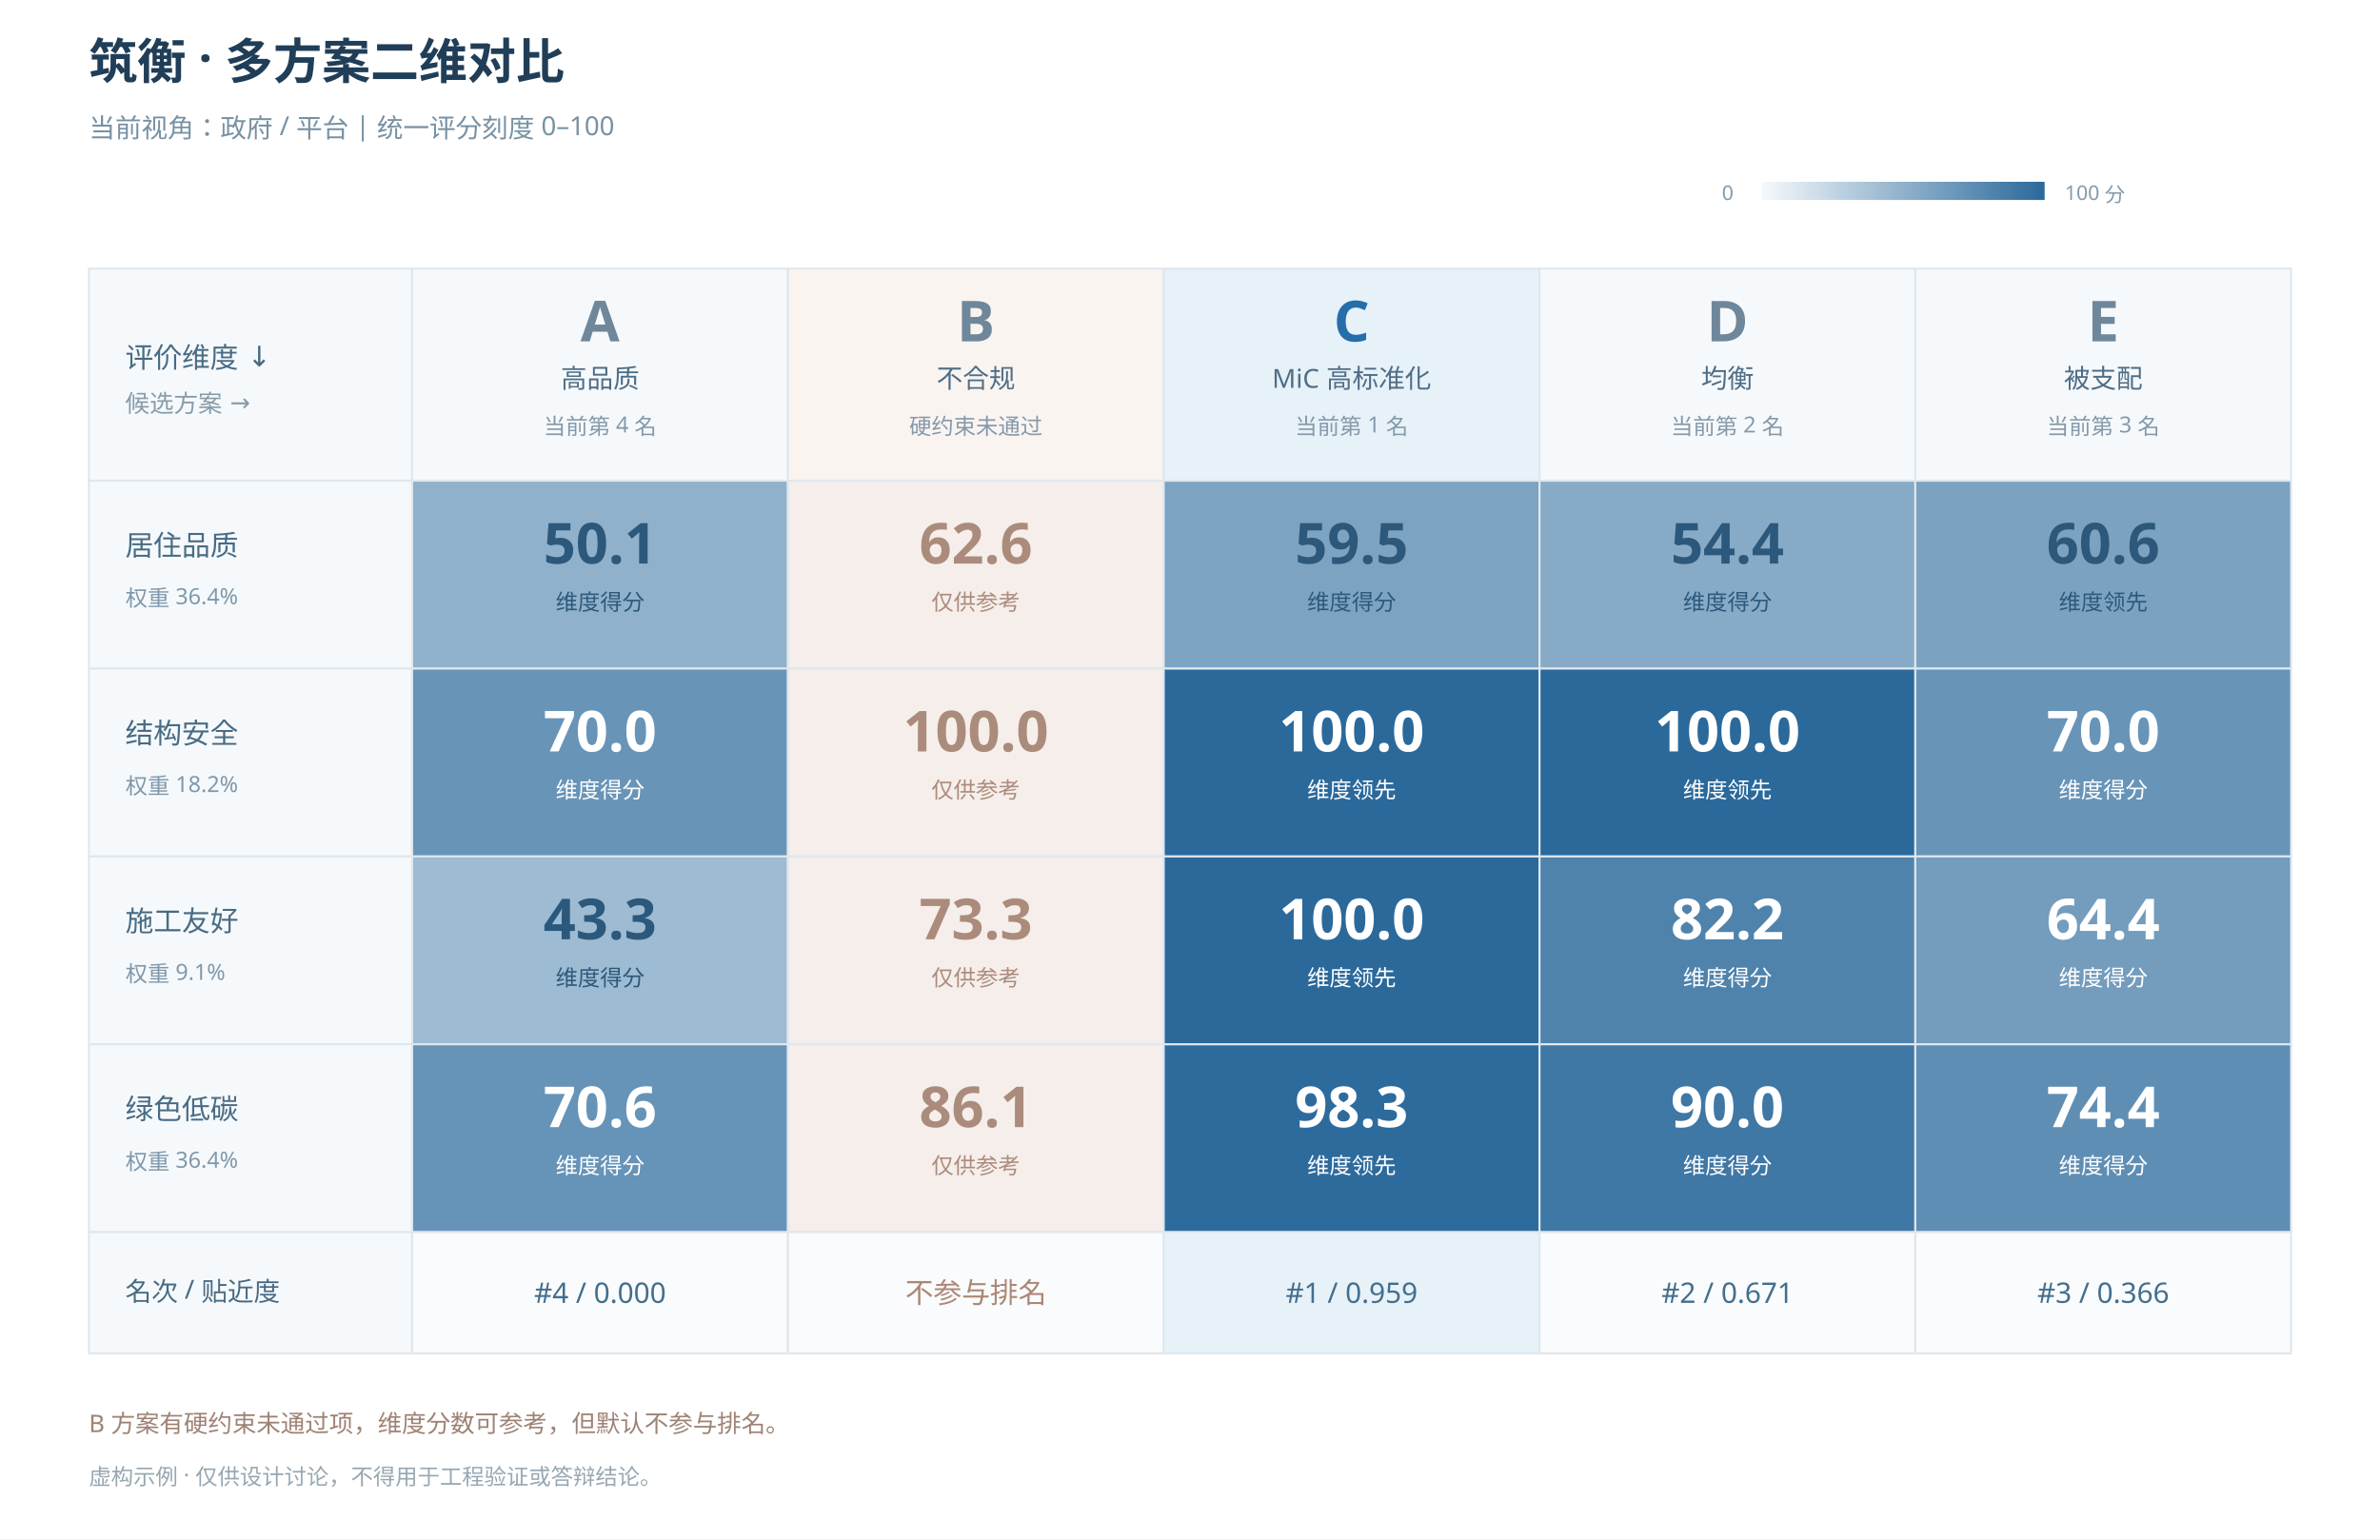
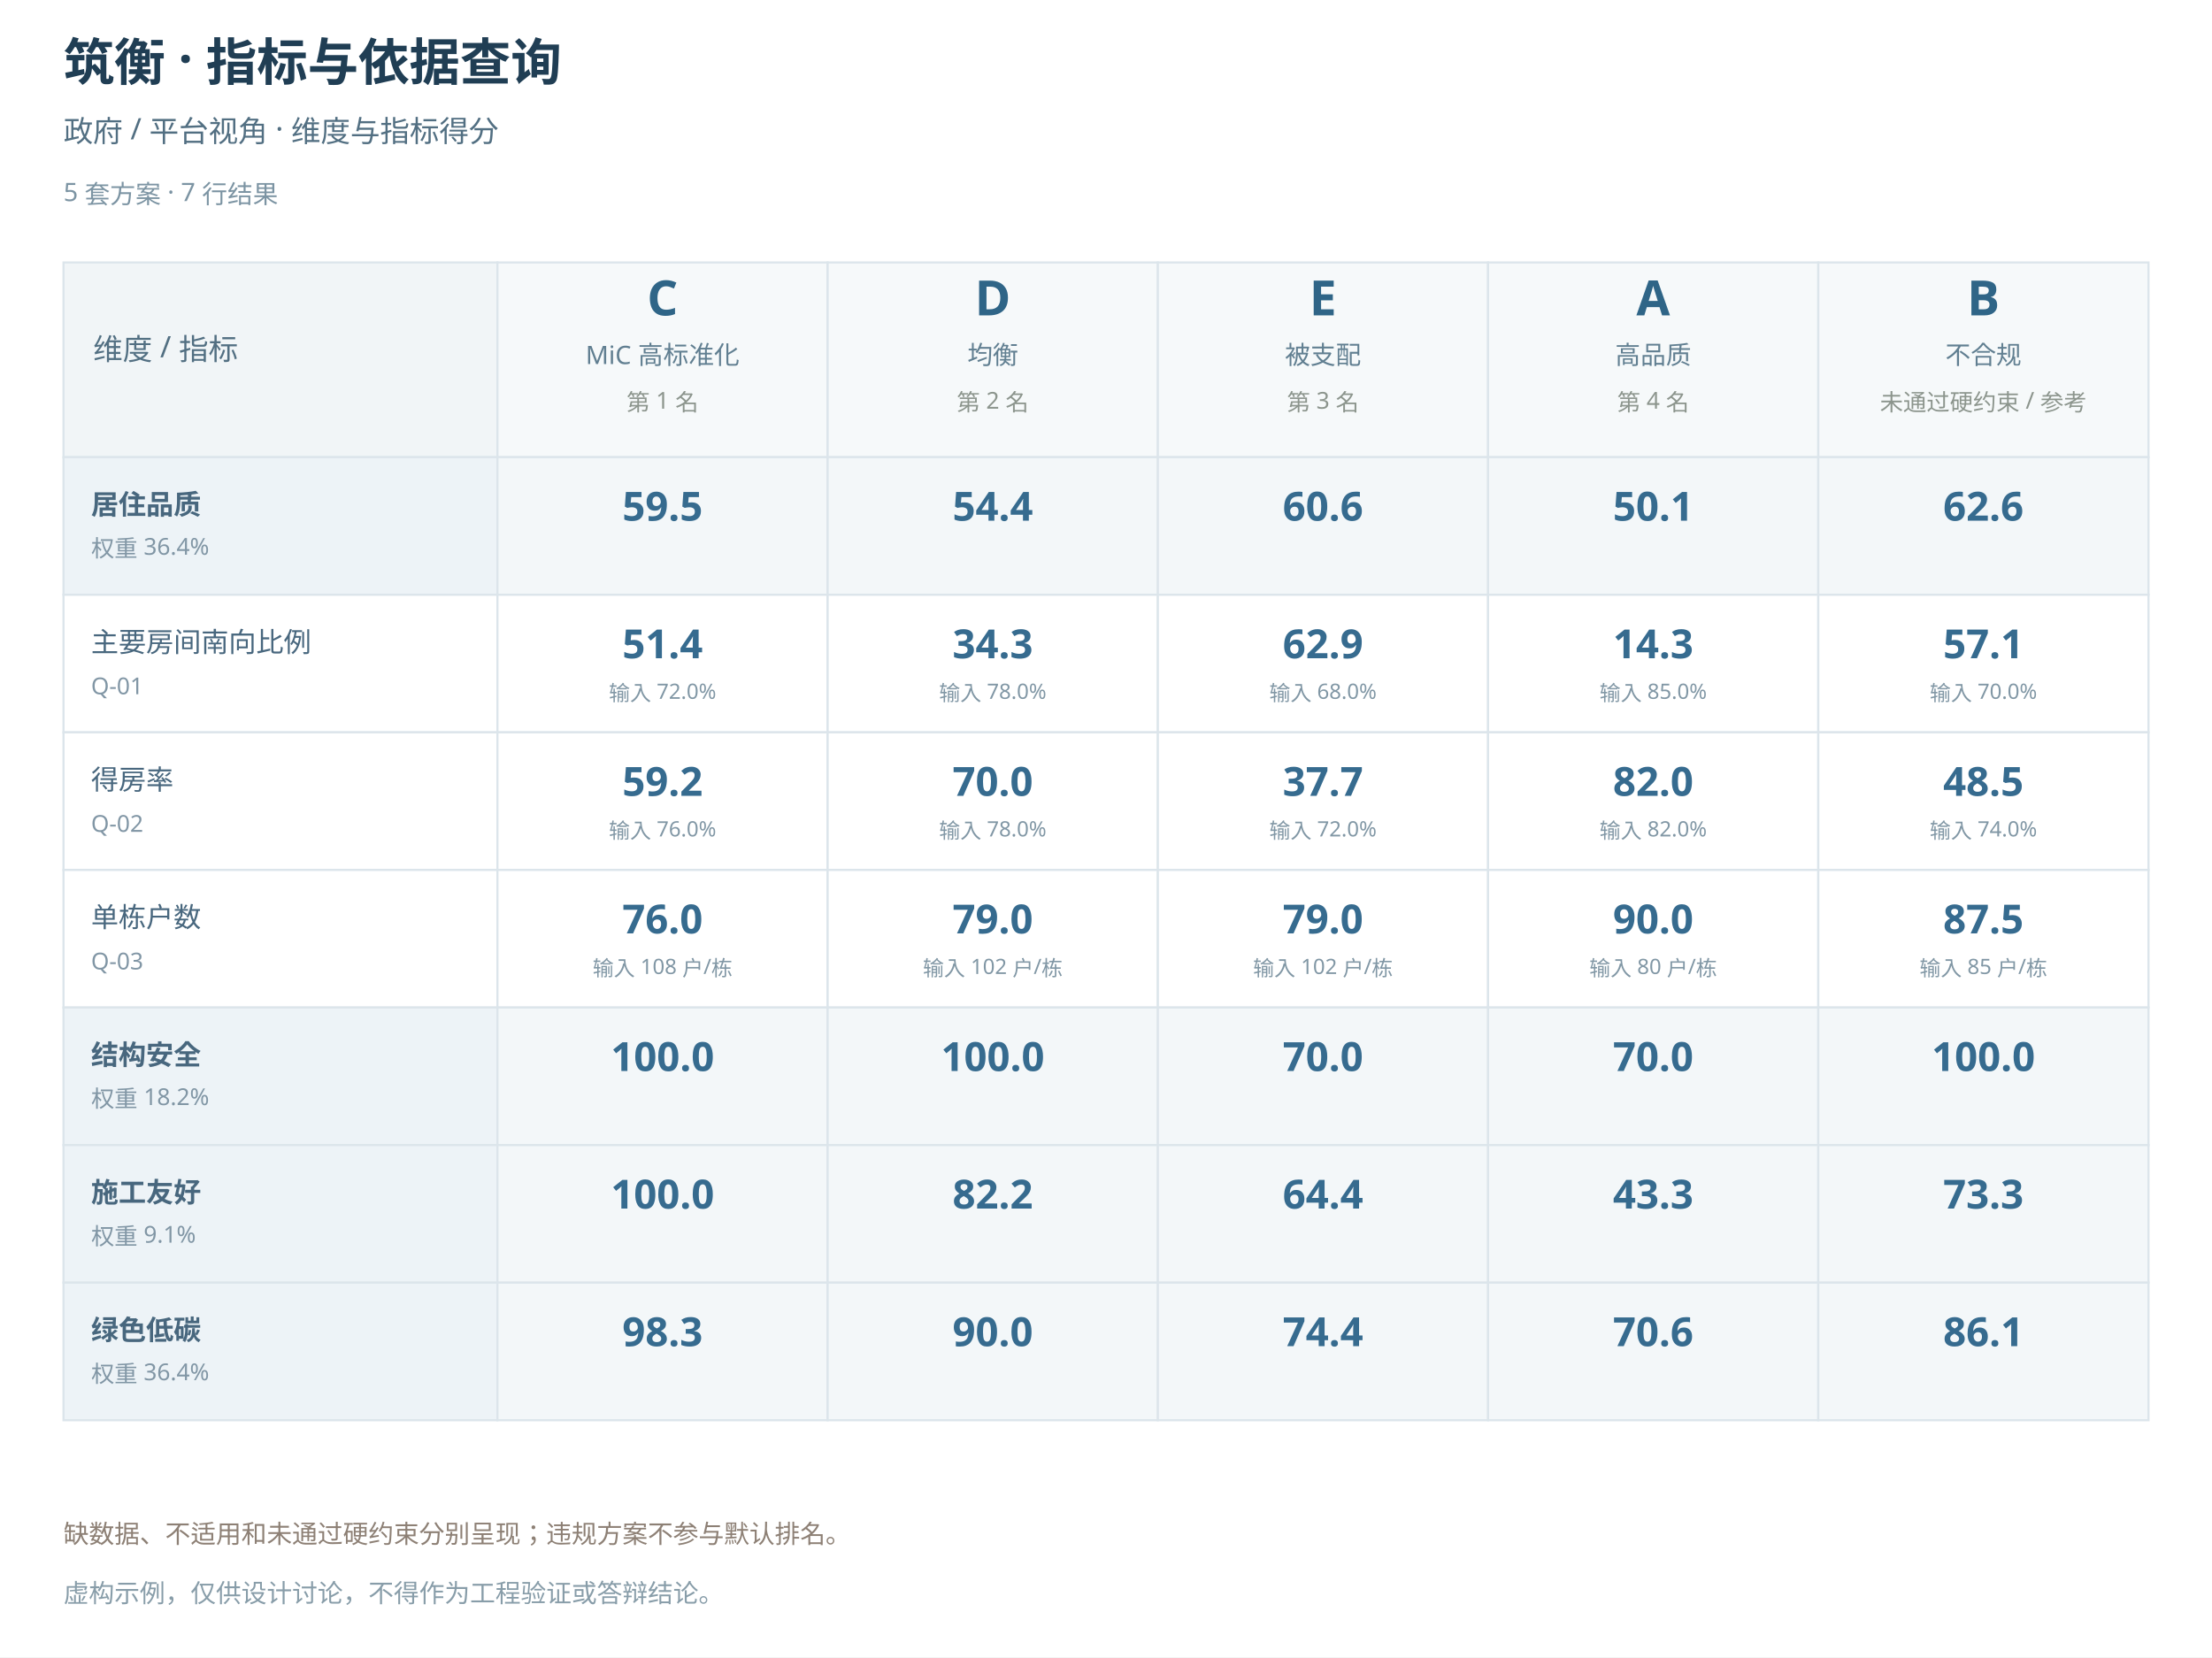
- <svg xmlns="http://www.w3.org/2000/svg" width="1178" height="762" viewBox="0 0 1178 762" style="font-family:Segoe UI,Microsoft YaHei,sans-serif">
-   <rect width="1178" height="762" fill="#ffffff" />
-   <rect x="44" y="133" width="160" height="105" fill="#f6f9fb" stroke="#dfe7ee" />
-   <text x="62" y="182" font-size="14" fill="#486b85" text-anchor="start" font-weight="400">评价维度 ↓</text>
-   <text x="62" y="204" font-size="12" fill="#879ba9" text-anchor="start" font-weight="400">候选方案 →</text>
-   <rect x="204" y="133" width="186" height="105" fill="#f6f9fb" stroke="#dfe7ee" />
-   <text x="297" y="169" font-size="28" fill="#6f879b" text-anchor="middle" font-weight="600">A</text>
-   <text x="297" y="192" font-size="13" fill="#4f6e86" text-anchor="middle" font-weight="400">高品质</text>
-   <text x="297" y="215" font-size="11" fill="#8599aa" text-anchor="middle" font-weight="400">当前第 4 名</text>
-   <rect x="390" y="133" width="186" height="105" fill="#faf4f1" stroke="#dfe7ee" />
-   <text x="483" y="169" font-size="28" fill="#6f879b" text-anchor="middle" font-weight="600">B</text>
-   <text x="483" y="192" font-size="13" fill="#4f6e86" text-anchor="middle" font-weight="400">不合规</text>
-   <text x="483" y="215" font-size="11" fill="#8599aa" text-anchor="middle" font-weight="400">硬约束未通过</text>
-   <rect x="576" y="133" width="186" height="105" fill="#e7f1f8" stroke="#dfe7ee" />
-   <text x="669" y="169" font-size="28" fill="#246eaa" text-anchor="middle" font-weight="600">C</text>
-   <text x="669" y="192" font-size="13" fill="#4f6e86" text-anchor="middle" font-weight="400">MiC 高标准化</text>
-   <text x="669" y="215" font-size="11" fill="#8599aa" text-anchor="middle" font-weight="400">当前第 1 名</text>
-   <rect x="762" y="133" width="186" height="105" fill="#f6f9fb" stroke="#dfe7ee" />
-   <text x="855" y="169" font-size="28" fill="#6f879b" text-anchor="middle" font-weight="600">D</text>
-   <text x="855" y="192" font-size="13" fill="#4f6e86" text-anchor="middle" font-weight="400">均衡</text>
-   <text x="855" y="215" font-size="11" fill="#8599aa" text-anchor="middle" font-weight="400">当前第 2 名</text>
-   <rect x="948" y="133" width="186" height="105" fill="#f6f9fb" stroke="#dfe7ee" />
-   <text x="1041" y="169" font-size="28" fill="#6f879b" text-anchor="middle" font-weight="600">E</text>
-   <text x="1041" y="192" font-size="13" fill="#4f6e86" text-anchor="middle" font-weight="400">被支配</text>
-   <text x="1041" y="215" font-size="11" fill="#8599aa" text-anchor="middle" font-weight="400">当前第 3 名</text>
-   <rect x="44" y="238" width="160" height="93" fill="#f6f9fb" stroke="#dfe7ee" />
-   <text x="62" y="275" font-size="14" fill="#486b85" text-anchor="start" font-weight="400">居住品质</text>
-   <text x="62" y="300" font-size="11" fill="#7e98ab" text-anchor="start" font-weight="400">权重 36.4%</text>
-   <rect x="204" y="238" width="186" height="93" fill="rgb(144,177,203)" stroke="#dfe7ee" />
-   <text x="297" y="279" font-size="28" fill="#2c587b" text-anchor="middle" font-weight="600">50.1</text>
-   <text x="297" y="302" font-size="11" fill="#2c587b" text-anchor="middle" font-weight="400">维度得分</text>
-   <rect x="390" y="238" width="186" height="93" fill="#f5eeea" stroke="#dfe7ee" />
-   <text x="483" y="279" font-size="28" fill="#ab8b7c" text-anchor="middle" font-weight="600">62.6</text>
-   <text x="483" y="302" font-size="11" fill="#ab8b7c" text-anchor="middle" font-weight="400">仅供参考</text>
-   <rect x="576" y="238" width="186" height="93" fill="rgb(125,163,194)" stroke="#dfe7ee" />
-   <text x="669" y="279" font-size="28" fill="#2c587b" text-anchor="middle" font-weight="600">59.5</text>
-   <text x="669" y="302" font-size="11" fill="#2c587b" text-anchor="middle" font-weight="400">维度得分</text>
-   <rect x="762" y="238" width="186" height="93" fill="rgb(135,171,199)" stroke="#dfe7ee" />
-   <text x="855" y="279" font-size="28" fill="#2c587b" text-anchor="middle" font-weight="600">54.4</text>
-   <text x="855" y="302" font-size="11" fill="#2c587b" text-anchor="middle" font-weight="400">维度得分</text>
-   <rect x="948" y="238" width="186" height="93" fill="rgb(123,162,193)" stroke="#dfe7ee" />
-   <text x="1041" y="279" font-size="28" fill="#2c587b" text-anchor="middle" font-weight="600">60.6</text>
-   <text x="1041" y="302" font-size="11" fill="#2c587b" text-anchor="middle" font-weight="400">维度领先</text>
-   <rect x="44" y="331" width="160" height="93" fill="#f6f9fb" stroke="#dfe7ee" />
-   <text x="62" y="368" font-size="14" fill="#486b85" text-anchor="start" font-weight="400">结构安全</text>
-   <text x="62" y="393" font-size="11" fill="#7e98ab" text-anchor="start" font-weight="400">权重 18.2%</text>
-   <rect x="204" y="331" width="186" height="93" fill="rgb(104,148,184)" stroke="#dfe7ee" />
-   <text x="297" y="372" font-size="28" fill="#ffffff" text-anchor="middle" font-weight="600">70.0</text>
-   <text x="297" y="395" font-size="11" fill="#ffffff" text-anchor="middle" font-weight="400">维度得分</text>
-   <rect x="390" y="331" width="186" height="93" fill="#f5eeea" stroke="#dfe7ee" />
-   <text x="483" y="372" font-size="28" fill="#ab8b7c" text-anchor="middle" font-weight="600">100.0</text>
-   <text x="483" y="395" font-size="11" fill="#ab8b7c" text-anchor="middle" font-weight="400">仅供参考</text>
-   <rect x="576" y="331" width="186" height="93" fill="rgb(43,105,155)" stroke="#dfe7ee" />
-   <text x="669" y="372" font-size="28" fill="#ffffff" text-anchor="middle" font-weight="600">100.0</text>
-   <text x="669" y="395" font-size="11" fill="#ffffff" text-anchor="middle" font-weight="400">维度领先</text>
-   <rect x="762" y="331" width="186" height="93" fill="rgb(43,105,155)" stroke="#dfe7ee" />
-   <text x="855" y="372" font-size="28" fill="#ffffff" text-anchor="middle" font-weight="600">100.0</text>
-   <text x="855" y="395" font-size="11" fill="#ffffff" text-anchor="middle" font-weight="400">维度领先</text>
-   <rect x="948" y="331" width="186" height="93" fill="rgb(104,148,184)" stroke="#dfe7ee" />
-   <text x="1041" y="372" font-size="28" fill="#ffffff" text-anchor="middle" font-weight="600">70.0</text>
-   <text x="1041" y="395" font-size="11" fill="#ffffff" text-anchor="middle" font-weight="400">维度得分</text>
-   <rect x="44" y="424" width="160" height="93" fill="#f6f9fb" stroke="#dfe7ee" />
-   <text x="62" y="461" font-size="14" fill="#486b85" text-anchor="start" font-weight="400">施工友好</text>
-   <text x="62" y="486" font-size="11" fill="#7e98ab" text-anchor="start" font-weight="400">权重 9.1%</text>
-   <rect x="204" y="424" width="186" height="93" fill="rgb(157,187,210)" stroke="#dfe7ee" />
-   <text x="297" y="465" font-size="28" fill="#2c587b" text-anchor="middle" font-weight="600">43.3</text>
-   <text x="297" y="488" font-size="11" fill="#2c587b" text-anchor="middle" font-weight="400">维度得分</text>
-   <rect x="390" y="424" width="186" height="93" fill="#f5eeea" stroke="#dfe7ee" />
-   <text x="483" y="465" font-size="28" fill="#ab8b7c" text-anchor="middle" font-weight="600">73.3</text>
-   <text x="483" y="488" font-size="11" fill="#ab8b7c" text-anchor="middle" font-weight="400">仅供参考</text>
-   <rect x="576" y="424" width="186" height="93" fill="rgb(43,105,155)" stroke="#dfe7ee" />
-   <text x="669" y="465" font-size="28" fill="#ffffff" text-anchor="middle" font-weight="600">100.0</text>
-   <text x="669" y="488" font-size="11" fill="#ffffff" text-anchor="middle" font-weight="400">维度领先</text>
-   <rect x="762" y="424" width="186" height="93" fill="rgb(79,131,172)" stroke="#dfe7ee" />
-   <text x="855" y="465" font-size="28" fill="#ffffff" text-anchor="middle" font-weight="600">82.2</text>
-   <text x="855" y="488" font-size="11" fill="#ffffff" text-anchor="middle" font-weight="400">维度得分</text>
-   <rect x="948" y="424" width="186" height="93" fill="rgb(115,156,189)" stroke="#dfe7ee" />
-   <text x="1041" y="465" font-size="28" fill="#ffffff" text-anchor="middle" font-weight="600">64.4</text>
-   <text x="1041" y="488" font-size="11" fill="#ffffff" text-anchor="middle" font-weight="400">维度得分</text>
-   <rect x="44" y="517" width="160" height="93" fill="#f6f9fb" stroke="#dfe7ee" />
-   <text x="62" y="554" font-size="14" fill="#486b85" text-anchor="start" font-weight="400">绿色低碳</text>
-   <text x="62" y="579" font-size="11" fill="#7e98ab" text-anchor="start" font-weight="400">权重 36.4%</text>
-   <rect x="204" y="517" width="186" height="93" fill="rgb(102,147,184)" stroke="#dfe7ee" />
-   <text x="297" y="558" font-size="28" fill="#ffffff" text-anchor="middle" font-weight="600">70.6</text>
-   <text x="297" y="581" font-size="11" fill="#ffffff" text-anchor="middle" font-weight="400">维度得分</text>
-   <rect x="390" y="517" width="186" height="93" fill="#f5eeea" stroke="#dfe7ee" />
-   <text x="483" y="558" font-size="28" fill="#ab8b7c" text-anchor="middle" font-weight="600">86.1</text>
-   <text x="483" y="581" font-size="11" fill="#ab8b7c" text-anchor="middle" font-weight="400">仅供参考</text>
-   <rect x="576" y="517" width="186" height="93" fill="rgb(46,107,157)" stroke="#dfe7ee" />
-   <text x="669" y="558" font-size="28" fill="#ffffff" text-anchor="middle" font-weight="600">98.3</text>
-   <text x="669" y="581" font-size="11" fill="#ffffff" text-anchor="middle" font-weight="400">维度领先</text>
-   <rect x="762" y="517" width="186" height="93" fill="rgb(63,119,165)" stroke="#dfe7ee" />
-   <text x="855" y="558" font-size="28" fill="#ffffff" text-anchor="middle" font-weight="600">90.0</text>
-   <text x="855" y="581" font-size="11" fill="#ffffff" text-anchor="middle" font-weight="400">维度得分</text>
-   <rect x="948" y="517" width="186" height="93" fill="rgb(95,142,180)" stroke="#dfe7ee" />
-   <text x="1041" y="558" font-size="28" fill="#ffffff" text-anchor="middle" font-weight="600">74.4</text>
-   <text x="1041" y="581" font-size="11" fill="#ffffff" text-anchor="middle" font-weight="400">维度得分</text>
-   <rect x="44" y="610" width="160" height="60" fill="#f6f9fb" stroke="#dfe7ee" />
-   <text x="62" y="644" font-size="13" fill="#486b85" text-anchor="start" font-weight="400">名次 / 贴近度</text>
-   <rect x="204" y="610" width="186" height="60" fill="#f9fbfc" stroke="#dfe7ee" />
-   <text x="297" y="645" font-size="14" fill="#426e8e" text-anchor="middle" font-weight="500">#4  /  0.000</text>
-   <rect x="390" y="610" width="186" height="60" fill="#f9fbfc" stroke="#dfe7ee" />
-   <text x="483" y="645" font-size="14" fill="#ac8776" text-anchor="middle" font-weight="500">不参与排名</text>
-   <rect x="576" y="610" width="186" height="60" fill="#e7f1f8" stroke="#dfe7ee" />
-   <text x="669" y="645" font-size="14" fill="#426e8e" text-anchor="middle" font-weight="500">#1  /  0.959</text>
-   <rect x="762" y="610" width="186" height="60" fill="#f9fbfc" stroke="#dfe7ee" />
-   <text x="855" y="645" font-size="14" fill="#426e8e" text-anchor="middle" font-weight="500">#2  /  0.671</text>
-   <rect x="948" y="610" width="186" height="60" fill="#f9fbfc" stroke="#dfe7ee" />
-   <text x="1041" y="645" font-size="14" fill="#426e8e" text-anchor="middle" font-weight="500">#3  /  0.366</text>
-   <text x="44" y="39" font-size="24" fill="#203e57" text-anchor="start" font-weight="600">筑衡 · 多方案二维对比</text>
-   <text x="44" y="68" font-size="13" fill="#7791a3" text-anchor="start" font-weight="400">当前视角：政府 / 平台   |   统一评分刻度 0–100</text>
-   <defs>
-     <linearGradient id="scale">
-       <stop stop-color="#f5f9fc" />
-       <stop offset="1" stop-color="#2b699b" />
-     </linearGradient>
-   </defs>
-   <rect x="872" y="90" width="140" height="9" fill="url(#scale)" />
-   <text x="858" y="99" font-size="10" fill="#8299aa" text-anchor="end" font-weight="400">0</text>
-   <text x="1022" y="99" font-size="10" fill="#8299aa" text-anchor="start" font-weight="400">100 分</text>
-   <text x="44" y="709" font-size="12" fill="#9e8274" text-anchor="start" font-weight="400">B 方案有硬约束未通过项，维度分数可参考，但默认不参与排名。</text>
-   <text x="44" y="735" font-size="11" fill="#97a7b2" text-anchor="start" font-weight="400">虚构示例 · 仅供设计讨论，不得用于工程验证或答辩结论。</text>
+ <svg xmlns="http://www.w3.org/2000/svg" width="1045" height="783" viewBox="0 0 1045 783" style="font-family:Segoe UI,Microsoft YaHei,sans-serif">
+   <rect width="1045" height="783" fill="#fff" />
+   <text x="30" y="38" font-size="24" fill="#203e54" text-anchor="start" font-weight="600">筑衡 · 指标与依据查询</text>
+   <text x="30" y="67" font-size="14" fill="#526f82" text-anchor="start" font-weight="400">政府 / 平台视角 · 维度与指标得分</text>
+   <text x="30" y="95" font-size="12" fill="#7c94a3" text-anchor="start" font-weight="400">5 套方案 · 7 行结果</text>
+   <rect x="30" y="124" width="205" height="92" fill="#f1f5f7" stroke="#dce5eb" />
+   <text x="44" y="170" font-size="14" fill="#526f82" text-anchor="start" font-weight="400">维度 / 指标</text>
+   <rect x="235" y="124" width="156" height="92" fill="#f6f9fa" stroke="#dce5eb" />
+   <text x="313" y="149" font-size="23" fill="#2f6587" text-anchor="middle" font-weight="600">C</text>
+   <text x="313" y="172" font-size="12" fill="#617f91" text-anchor="middle" font-weight="400">MiC 高标准化</text>
+   <text x="313" y="194" font-size="11" fill="#8c958d" text-anchor="middle" font-weight="400">第 1 名</text>
+   <rect x="391" y="124" width="156" height="92" fill="#f6f9fa" stroke="#dce5eb" />
+   <text x="469" y="149" font-size="23" fill="#2f6587" text-anchor="middle" font-weight="600">D</text>
+   <text x="469" y="172" font-size="12" fill="#617f91" text-anchor="middle" font-weight="400">均衡</text>
+   <text x="469" y="194" font-size="11" fill="#8c958d" text-anchor="middle" font-weight="400">第 2 名</text>
+   <rect x="547" y="124" width="156" height="92" fill="#f6f9fa" stroke="#dce5eb" />
+   <text x="625" y="149" font-size="23" fill="#2f6587" text-anchor="middle" font-weight="600">E</text>
+   <text x="625" y="172" font-size="12" fill="#617f91" text-anchor="middle" font-weight="400">被支配</text>
+   <text x="625" y="194" font-size="11" fill="#8c958d" text-anchor="middle" font-weight="400">第 3 名</text>
+   <rect x="703" y="124" width="156" height="92" fill="#f6f9fa" stroke="#dce5eb" />
+   <text x="781" y="149" font-size="23" fill="#2f6587" text-anchor="middle" font-weight="600">A</text>
+   <text x="781" y="172" font-size="12" fill="#617f91" text-anchor="middle" font-weight="400">高品质</text>
+   <text x="781" y="194" font-size="11" fill="#8c958d" text-anchor="middle" font-weight="400">第 4 名</text>
+   <rect x="859" y="124" width="156" height="92" fill="#f6f9fa" stroke="#dce5eb" />
+   <text x="937" y="149" font-size="23" fill="#2f6587" text-anchor="middle" font-weight="600">B</text>
+   <text x="937" y="172" font-size="12" fill="#617f91" text-anchor="middle" font-weight="400">不合规</text>
+   <text x="937" y="194" font-size="11" fill="#8c958d" text-anchor="middle" font-weight="400">未通过硬约束 / 参考</text>
+   <rect x="30" y="216" width="205" height="65" fill="#edf3f7" stroke="#dce5eb" />
+   <text x="43" y="243" font-size="13" fill="#48677e" text-anchor="start" font-weight="600">居住品质</text>
+   <text x="43" y="263" font-size="11" fill="#8196a5" text-anchor="start" font-weight="400">权重 36.4%</text>
+   <rect x="235" y="216" width="156" height="65" fill="#f3f7f9" stroke="#dce5eb" />
+   <text x="313" y="246" font-size="19" fill="#366b8f" text-anchor="middle" font-weight="600">59.5</text>
+   <text x="313" y="266" font-size="10" fill="#8197a5" text-anchor="middle" font-weight="400" />
+   <rect x="391" y="216" width="156" height="65" fill="#f3f7f9" stroke="#dce5eb" />
+   <text x="469" y="246" font-size="19" fill="#366b8f" text-anchor="middle" font-weight="600">54.4</text>
+   <text x="469" y="266" font-size="10" fill="#8197a5" text-anchor="middle" font-weight="400" />
+   <rect x="547" y="216" width="156" height="65" fill="#f3f7f9" stroke="#dce5eb" />
+   <text x="625" y="246" font-size="19" fill="#366b8f" text-anchor="middle" font-weight="600">60.6</text>
+   <text x="625" y="266" font-size="10" fill="#8197a5" text-anchor="middle" font-weight="400" />
+   <rect x="703" y="216" width="156" height="65" fill="#f3f7f9" stroke="#dce5eb" />
+   <text x="781" y="246" font-size="19" fill="#366b8f" text-anchor="middle" font-weight="600">50.1</text>
+   <text x="781" y="266" font-size="10" fill="#8197a5" text-anchor="middle" font-weight="400" />
+   <rect x="859" y="216" width="156" height="65" fill="#f3f7f9" stroke="#dce5eb" />
+   <text x="937" y="246" font-size="19" fill="#366b8f" text-anchor="middle" font-weight="600">62.6</text>
+   <text x="937" y="266" font-size="10" fill="#8197a5" text-anchor="middle" font-weight="400" />
+   <rect x="30" y="281" width="205" height="65" fill="#fff" stroke="#dce5eb" />
+   <text x="43" y="308" font-size="13" fill="#48677e" text-anchor="start" font-weight="400">主要房间南向比例</text>
+   <text x="43" y="328" font-size="11" fill="#8196a5" text-anchor="start" font-weight="400">Q-01</text>
+   <rect x="235" y="281" width="156" height="65" fill="#fff" stroke="#dce5eb" />
+   <text x="313" y="311" font-size="19" fill="#366b8f" text-anchor="middle" font-weight="600">51.4</text>
+   <text x="313" y="331" font-size="10" fill="#8197a5" text-anchor="middle" font-weight="400">输入 72.0%</text>
+   <rect x="391" y="281" width="156" height="65" fill="#fff" stroke="#dce5eb" />
+   <text x="469" y="311" font-size="19" fill="#366b8f" text-anchor="middle" font-weight="600">34.3</text>
+   <text x="469" y="331" font-size="10" fill="#8197a5" text-anchor="middle" font-weight="400">输入 78.0%</text>
+   <rect x="547" y="281" width="156" height="65" fill="#fff" stroke="#dce5eb" />
+   <text x="625" y="311" font-size="19" fill="#366b8f" text-anchor="middle" font-weight="600">62.9</text>
+   <text x="625" y="331" font-size="10" fill="#8197a5" text-anchor="middle" font-weight="400">输入 68.0%</text>
+   <rect x="703" y="281" width="156" height="65" fill="#fff" stroke="#dce5eb" />
+   <text x="781" y="311" font-size="19" fill="#366b8f" text-anchor="middle" font-weight="600">14.3</text>
+   <text x="781" y="331" font-size="10" fill="#8197a5" text-anchor="middle" font-weight="400">输入 85.0%</text>
+   <rect x="859" y="281" width="156" height="65" fill="#fff" stroke="#dce5eb" />
+   <text x="937" y="311" font-size="19" fill="#366b8f" text-anchor="middle" font-weight="600">57.1</text>
+   <text x="937" y="331" font-size="10" fill="#8197a5" text-anchor="middle" font-weight="400">输入 70.0%</text>
+   <rect x="30" y="346" width="205" height="65" fill="#fff" stroke="#dce5eb" />
+   <text x="43" y="373" font-size="13" fill="#48677e" text-anchor="start" font-weight="400">得房率</text>
+   <text x="43" y="393" font-size="11" fill="#8196a5" text-anchor="start" font-weight="400">Q-02</text>
+   <rect x="235" y="346" width="156" height="65" fill="#fff" stroke="#dce5eb" />
+   <text x="313" y="376" font-size="19" fill="#366b8f" text-anchor="middle" font-weight="600">59.2</text>
+   <text x="313" y="396" font-size="10" fill="#8197a5" text-anchor="middle" font-weight="400">输入 76.0%</text>
+   <rect x="391" y="346" width="156" height="65" fill="#fff" stroke="#dce5eb" />
+   <text x="469" y="376" font-size="19" fill="#366b8f" text-anchor="middle" font-weight="600">70.0</text>
+   <text x="469" y="396" font-size="10" fill="#8197a5" text-anchor="middle" font-weight="400">输入 78.0%</text>
+   <rect x="547" y="346" width="156" height="65" fill="#fff" stroke="#dce5eb" />
+   <text x="625" y="376" font-size="19" fill="#366b8f" text-anchor="middle" font-weight="600">37.7</text>
+   <text x="625" y="396" font-size="10" fill="#8197a5" text-anchor="middle" font-weight="400">输入 72.0%</text>
+   <rect x="703" y="346" width="156" height="65" fill="#fff" stroke="#dce5eb" />
+   <text x="781" y="376" font-size="19" fill="#366b8f" text-anchor="middle" font-weight="600">82.0</text>
+   <text x="781" y="396" font-size="10" fill="#8197a5" text-anchor="middle" font-weight="400">输入 82.0%</text>
+   <rect x="859" y="346" width="156" height="65" fill="#fff" stroke="#dce5eb" />
+   <text x="937" y="376" font-size="19" fill="#366b8f" text-anchor="middle" font-weight="600">48.5</text>
+   <text x="937" y="396" font-size="10" fill="#8197a5" text-anchor="middle" font-weight="400">输入 74.0%</text>
+   <rect x="30" y="411" width="205" height="65" fill="#fff" stroke="#dce5eb" />
+   <text x="43" y="438" font-size="13" fill="#48677e" text-anchor="start" font-weight="400">单栋户数</text>
+   <text x="43" y="458" font-size="11" fill="#8196a5" text-anchor="start" font-weight="400">Q-03</text>
+   <rect x="235" y="411" width="156" height="65" fill="#fff" stroke="#dce5eb" />
+   <text x="313" y="441" font-size="19" fill="#366b8f" text-anchor="middle" font-weight="600">76.0</text>
+   <text x="313" y="461" font-size="10" fill="#8197a5" text-anchor="middle" font-weight="400">输入 108 户/栋</text>
+   <rect x="391" y="411" width="156" height="65" fill="#fff" stroke="#dce5eb" />
+   <text x="469" y="441" font-size="19" fill="#366b8f" text-anchor="middle" font-weight="600">79.0</text>
+   <text x="469" y="461" font-size="10" fill="#8197a5" text-anchor="middle" font-weight="400">输入 102 户/栋</text>
+   <rect x="547" y="411" width="156" height="65" fill="#fff" stroke="#dce5eb" />
+   <text x="625" y="441" font-size="19" fill="#366b8f" text-anchor="middle" font-weight="600">79.0</text>
+   <text x="625" y="461" font-size="10" fill="#8197a5" text-anchor="middle" font-weight="400">输入 102 户/栋</text>
+   <rect x="703" y="411" width="156" height="65" fill="#fff" stroke="#dce5eb" />
+   <text x="781" y="441" font-size="19" fill="#366b8f" text-anchor="middle" font-weight="600">90.0</text>
+   <text x="781" y="461" font-size="10" fill="#8197a5" text-anchor="middle" font-weight="400">输入 80 户/栋</text>
+   <rect x="859" y="411" width="156" height="65" fill="#fff" stroke="#dce5eb" />
+   <text x="937" y="441" font-size="19" fill="#366b8f" text-anchor="middle" font-weight="600">87.5</text>
+   <text x="937" y="461" font-size="10" fill="#8197a5" text-anchor="middle" font-weight="400">输入 85 户/栋</text>
+   <rect x="30" y="476" width="205" height="65" fill="#edf3f7" stroke="#dce5eb" />
+   <text x="43" y="503" font-size="13" fill="#48677e" text-anchor="start" font-weight="600">结构安全</text>
+   <text x="43" y="523" font-size="11" fill="#8196a5" text-anchor="start" font-weight="400">权重 18.2%</text>
+   <rect x="235" y="476" width="156" height="65" fill="#f3f7f9" stroke="#dce5eb" />
+   <text x="313" y="506" font-size="19" fill="#366b8f" text-anchor="middle" font-weight="600">100.0</text>
+   <text x="313" y="526" font-size="10" fill="#8197a5" text-anchor="middle" font-weight="400" />
+   <rect x="391" y="476" width="156" height="65" fill="#f3f7f9" stroke="#dce5eb" />
+   <text x="469" y="506" font-size="19" fill="#366b8f" text-anchor="middle" font-weight="600">100.0</text>
+   <text x="469" y="526" font-size="10" fill="#8197a5" text-anchor="middle" font-weight="400" />
+   <rect x="547" y="476" width="156" height="65" fill="#f3f7f9" stroke="#dce5eb" />
+   <text x="625" y="506" font-size="19" fill="#366b8f" text-anchor="middle" font-weight="600">70.0</text>
+   <text x="625" y="526" font-size="10" fill="#8197a5" text-anchor="middle" font-weight="400" />
+   <rect x="703" y="476" width="156" height="65" fill="#f3f7f9" stroke="#dce5eb" />
+   <text x="781" y="506" font-size="19" fill="#366b8f" text-anchor="middle" font-weight="600">70.0</text>
+   <text x="781" y="526" font-size="10" fill="#8197a5" text-anchor="middle" font-weight="400" />
+   <rect x="859" y="476" width="156" height="65" fill="#f3f7f9" stroke="#dce5eb" />
+   <text x="937" y="506" font-size="19" fill="#366b8f" text-anchor="middle" font-weight="600">100.0</text>
+   <text x="937" y="526" font-size="10" fill="#8197a5" text-anchor="middle" font-weight="400" />
+   <rect x="30" y="541" width="205" height="65" fill="#edf3f7" stroke="#dce5eb" />
+   <text x="43" y="568" font-size="13" fill="#48677e" text-anchor="start" font-weight="600">施工友好</text>
+   <text x="43" y="588" font-size="11" fill="#8196a5" text-anchor="start" font-weight="400">权重 9.1%</text>
+   <rect x="235" y="541" width="156" height="65" fill="#f3f7f9" stroke="#dce5eb" />
+   <text x="313" y="571" font-size="19" fill="#366b8f" text-anchor="middle" font-weight="600">100.0</text>
+   <text x="313" y="591" font-size="10" fill="#8197a5" text-anchor="middle" font-weight="400" />
+   <rect x="391" y="541" width="156" height="65" fill="#f3f7f9" stroke="#dce5eb" />
+   <text x="469" y="571" font-size="19" fill="#366b8f" text-anchor="middle" font-weight="600">82.2</text>
+   <text x="469" y="591" font-size="10" fill="#8197a5" text-anchor="middle" font-weight="400" />
+   <rect x="547" y="541" width="156" height="65" fill="#f3f7f9" stroke="#dce5eb" />
+   <text x="625" y="571" font-size="19" fill="#366b8f" text-anchor="middle" font-weight="600">64.4</text>
+   <text x="625" y="591" font-size="10" fill="#8197a5" text-anchor="middle" font-weight="400" />
+   <rect x="703" y="541" width="156" height="65" fill="#f3f7f9" stroke="#dce5eb" />
+   <text x="781" y="571" font-size="19" fill="#366b8f" text-anchor="middle" font-weight="600">43.3</text>
+   <text x="781" y="591" font-size="10" fill="#8197a5" text-anchor="middle" font-weight="400" />
+   <rect x="859" y="541" width="156" height="65" fill="#f3f7f9" stroke="#dce5eb" />
+   <text x="937" y="571" font-size="19" fill="#366b8f" text-anchor="middle" font-weight="600">73.3</text>
+   <text x="937" y="591" font-size="10" fill="#8197a5" text-anchor="middle" font-weight="400" />
+   <rect x="30" y="606" width="205" height="65" fill="#edf3f7" stroke="#dce5eb" />
+   <text x="43" y="633" font-size="13" fill="#48677e" text-anchor="start" font-weight="600">绿色低碳</text>
+   <text x="43" y="653" font-size="11" fill="#8196a5" text-anchor="start" font-weight="400">权重 36.4%</text>
+   <rect x="235" y="606" width="156" height="65" fill="#f3f7f9" stroke="#dce5eb" />
+   <text x="313" y="636" font-size="19" fill="#366b8f" text-anchor="middle" font-weight="600">98.3</text>
+   <text x="313" y="656" font-size="10" fill="#8197a5" text-anchor="middle" font-weight="400" />
+   <rect x="391" y="606" width="156" height="65" fill="#f3f7f9" stroke="#dce5eb" />
+   <text x="469" y="636" font-size="19" fill="#366b8f" text-anchor="middle" font-weight="600">90.0</text>
+   <text x="469" y="656" font-size="10" fill="#8197a5" text-anchor="middle" font-weight="400" />
+   <rect x="547" y="606" width="156" height="65" fill="#f3f7f9" stroke="#dce5eb" />
+   <text x="625" y="636" font-size="19" fill="#366b8f" text-anchor="middle" font-weight="600">74.4</text>
+   <text x="625" y="656" font-size="10" fill="#8197a5" text-anchor="middle" font-weight="400" />
+   <rect x="703" y="606" width="156" height="65" fill="#f3f7f9" stroke="#dce5eb" />
+   <text x="781" y="636" font-size="19" fill="#366b8f" text-anchor="middle" font-weight="600">70.6</text>
+   <text x="781" y="656" font-size="10" fill="#8197a5" text-anchor="middle" font-weight="400" />
+   <rect x="859" y="606" width="156" height="65" fill="#f3f7f9" stroke="#dce5eb" />
+   <text x="937" y="636" font-size="19" fill="#366b8f" text-anchor="middle" font-weight="600">86.1</text>
+   <text x="937" y="656" font-size="10" fill="#8197a5" text-anchor="middle" font-weight="400" />
+   <text x="30" y="729" font-size="12" fill="#8d8075" text-anchor="start" font-weight="400">缺数据、不适用和未通过硬约束分别呈现；违规方案不参与默认排名。</text>
+   <text x="30" y="757" font-size="12" fill="#889da9" text-anchor="start" font-weight="400">虚构示例，仅供设计讨论，不得作为工程验证或答辩结论。</text>
</svg>
